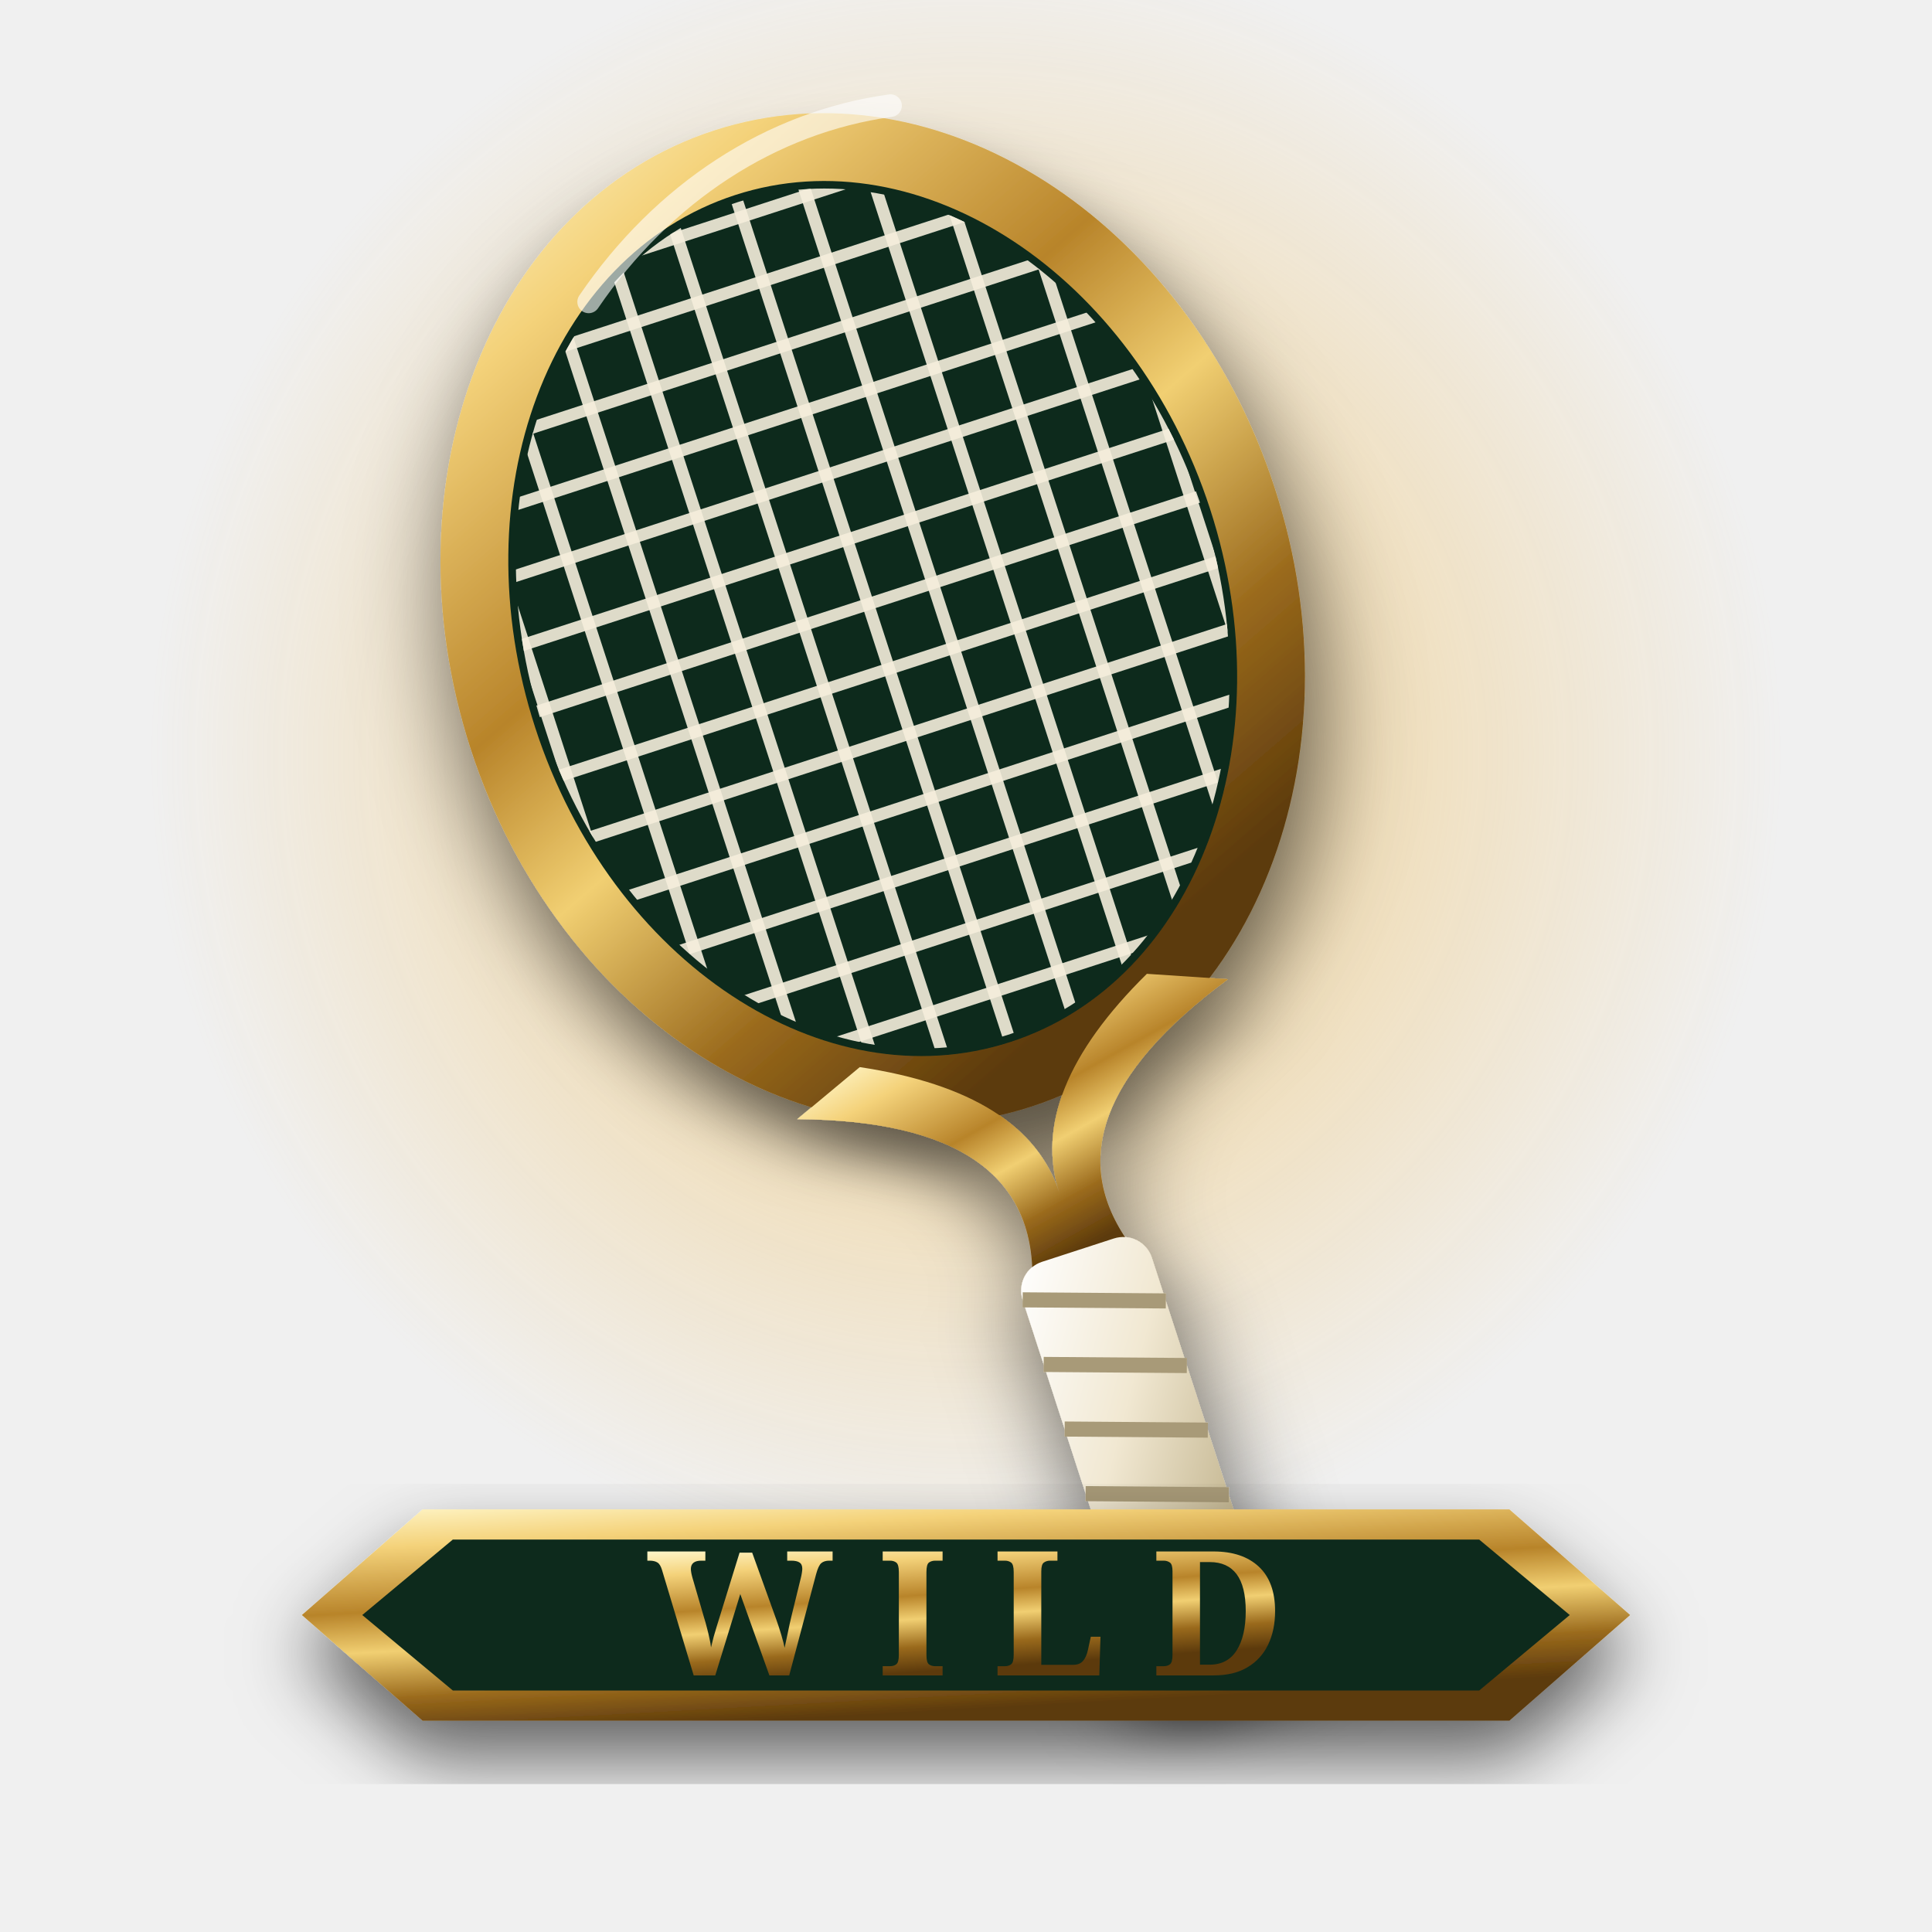
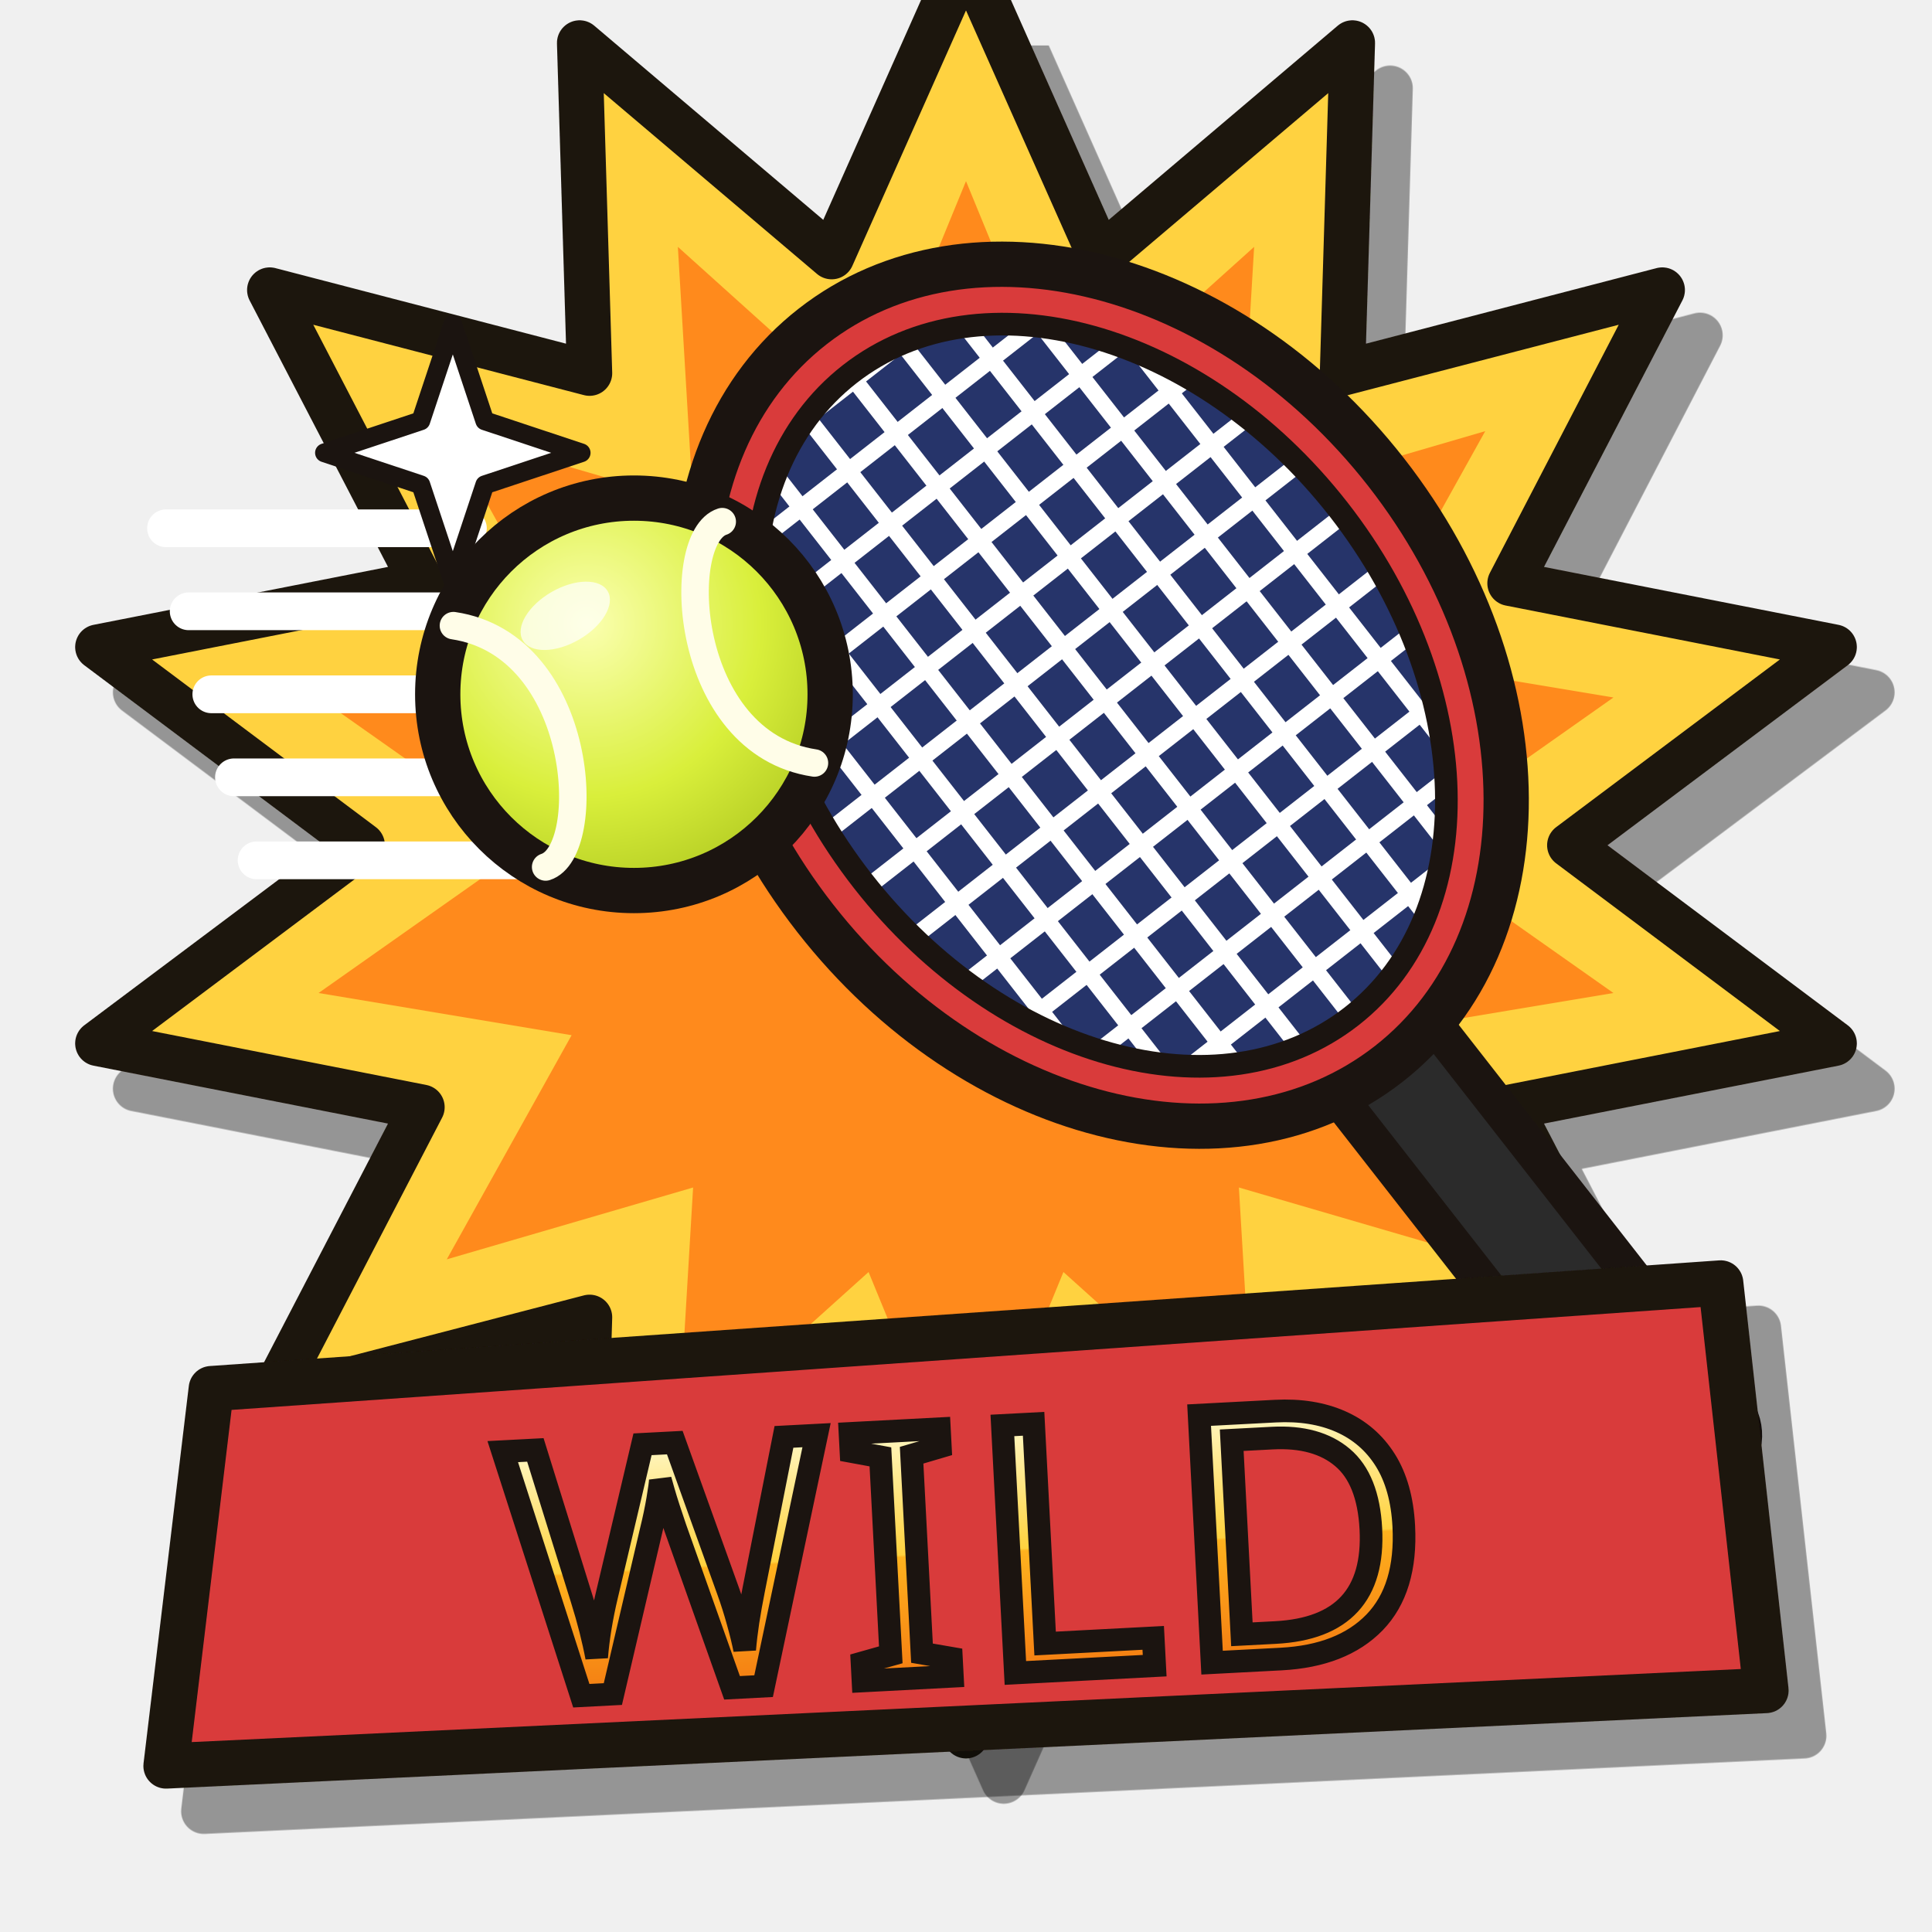
<svg xmlns="http://www.w3.org/2000/svg" width="256" height="256" viewBox="0 0 256 256">
-   <style>
-   .cinzel{font-family:'Cinzel',serif;font-weight:700}
-   .marcellus{font-family:'Marcellus',serif}
-   .poiret{font-family:'Poiret One',sans-serif}
-   
- </style>
+   <style>.lg{font-family:'Luckiest Guy',sans-serif}.li{font-family:'Lilita One',sans-serif}</style>
  <defs>
-     <linearGradient id="gold" x1="0" y1="0" x2="0.35" y2="1">
-       <stop offset="0" stop-color="#fff6c9" />
-       <stop offset="0.18" stop-color="#f4d27a" />
-       <stop offset="0.45" stop-color="#b8842a" />
-       <stop offset="0.62" stop-color="#f1cf72" />
-       <stop offset="0.82" stop-color="#9a6a1c" />
-       <stop offset="1" stop-color="#5c3a0c" />
+     <linearGradient id="gold" x1="0" y1="0" x2="0" y2="1">
+       <stop offset="0" stop-color="#fff2a8" />
+       <stop offset=".45" stop-color="#ffc83a" />
+       <stop offset="1" stop-color="#e08a12" />
    </linearGradient>
-     <linearGradient id="goldH" x1="0" y1="0" x2="1" y2="0">
-       <stop offset="0" stop-color="#7a5212" />
-       <stop offset="0.25" stop-color="#f6d98a" />
-       <stop offset="0.5" stop-color="#b8842a" />
-       <stop offset="0.75" stop-color="#fff0b0" />
-       <stop offset="1" stop-color="#6b4510" />
+     <linearGradient id="goldText" x1="0" y1="0" x2="0" y2="1">
+       <stop offset="0" stop-color="#fff7c2" />
+       <stop offset=".5" stop-color="#ffd23f" />
+       <stop offset=".51" stop-color="#ffb21e" />
+       <stop offset="1" stop-color="#f47d12" />
    </linearGradient>
-     <radialGradient id="goldR" cx="0.38" cy="0.32" r="0.75">
-       <stop offset="0" stop-color="#fff7cf" />
-       <stop offset="0.35" stop-color="#ecc463" />
-       <stop offset="0.75" stop-color="#9c6b1d" />
-       <stop offset="1" stop-color="#4f320a" />
+     <radialGradient id="ballG" cx=".38" cy=".32" r=".8">
+       <stop offset="0" stop-color="#fbffb0" />
+       <stop offset=".55" stop-color="#d9ef3b" />
+       <stop offset="1" stop-color="#a9c21c" />
    </radialGradient>
-     <linearGradient id="copper" x1="0" y1="0" x2="0.4" y2="1">
-       <stop offset="0" stop-color="#ffd9bd" />
-       <stop offset="0.25" stop-color="#e3925a" />
-       <stop offset="0.55" stop-color="#8f4020" />
-       <stop offset="0.75" stop-color="#e8a172" />
-       <stop offset="1" stop-color="#4e1d0a" />
-     </linearGradient>
-     <linearGradient id="silver" x1="0" y1="0" x2="0.4" y2="1">
-       <stop offset="0" stop-color="#ffffff" />
-       <stop offset="0.3" stop-color="#cfd8e4" />
-       <stop offset="0.55" stop-color="#6f7c8f" />
-       <stop offset="0.78" stop-color="#e9eef5" />
-       <stop offset="1" stop-color="#3a4352" />
-     </linearGradient>
-     <linearGradient id="blued" x1="0" y1="0" x2="1" y2="1">
-       <stop offset="0" stop-color="#8fb6ff" />
-       <stop offset="0.4" stop-color="#2853b8" />
-       <stop offset="1" stop-color="#0b1c55" />
-     </linearGradient>
-     <radialGradient id="enamel" cx="0.4" cy="0.35" r="0.8">
-       <stop offset="0" stop-color="#fffaf0" />
-       <stop offset="0.7" stop-color="#efe4cc" />
-       <stop offset="1" stop-color="#c9b48a" />
-     </radialGradient>
-     <radialGradient id="navyDisc" cx="0.45" cy="0.35" r="0.8">
-       <stop offset="0" stop-color="#22397c" />
-       <stop offset="0.6" stop-color="#0f1c45" />
-       <stop offset="1" stop-color="#060b20" />
-     </radialGradient>
-     <radialGradient id="ruby" cx="0.38" cy="0.3" r="0.8">
-       <stop offset="0" stop-color="#ffc2cc" />
-       <stop offset="0.3" stop-color="#ff3d64" />
-       <stop offset="0.7" stop-color="#a0062c" />
-       <stop offset="1" stop-color="#3d0010" />
-     </radialGradient>
-     <radialGradient id="sapphire" cx="0.38" cy="0.3" r="0.8">
-       <stop offset="0" stop-color="#d6e6ff" />
-       <stop offset="0.3" stop-color="#4d8cff" />
-       <stop offset="0.7" stop-color="#123a9e" />
-       <stop offset="1" stop-color="#040f3a" />
-     </radialGradient>
-     <radialGradient id="glass" cx="0.35" cy="0.3" r="0.9">
-       <stop offset="0" stop-color="#e8f3ff" stop-opacity="0.55" />
-       <stop offset="0.6" stop-color="#7fa8e0" stop-opacity="0.18" />
-       <stop offset="1" stop-color="#1b3570" stop-opacity="0.35" />
-     </radialGradient>
-     <radialGradient id="halo" cx="0.5" cy="0.5" r="0.5">
-       <stop offset="0" stop-color="#ffe9a8" stop-opacity="0.85" />
-       <stop offset="0.45" stop-color="#f0b84a" stop-opacity="0.35" />
-       <stop offset="1" stop-color="#f0b84a" stop-opacity="0" />
-     </radialGradient>
-     <radialGradient id="haloBlue" cx="0.5" cy="0.5" r="0.5">
-       <stop offset="0" stop-color="#bcd4ff" stop-opacity="0.8" />
-       <stop offset="0.5" stop-color="#5a86ff" stop-opacity="0.3" />
-       <stop offset="1" stop-color="#5a86ff" stop-opacity="0" />
-     </radialGradient>
-     <radialGradient id="greenDisc" cx="0.45" cy="0.35" r="0.8">
-       <stop offset="0" stop-color="#2f8a5c" />
-       <stop offset="0.6" stop-color="#14492f" />
-       <stop offset="1" stop-color="#06180f" />
-     </radialGradient>
-     <radialGradient id="ballG" cx="0.38" cy="0.32" r="0.8">
-       <stop offset="0" stop-color="#f9ffc2" />
-       <stop offset="0.45" stop-color="#dcef4c" />
-       <stop offset="0.85" stop-color="#9fb526" />
-       <stop offset="1" stop-color="#5f6e12" />
-     </radialGradient>
-     <linearGradient id="clay" x1="0" y1="0" x2="0.4" y2="1">
-       <stop offset="0" stop-color="#f0a274" />
-       <stop offset="0.45" stop-color="#c8643a" />
-       <stop offset="1" stop-color="#6e2a12" />
-     </linearGradient>
-     <linearGradient id="ivory" x1="0" y1="0" x2="0.5" y2="1">
-       <stop offset="0" stop-color="#ffffff" />
-       <stop offset="0.5" stop-color="#f1e8d2" />
-       <stop offset="1" stop-color="#c2b48e" />
-     </linearGradient>
-     <linearGradient id="glassG" x1="0" y1="0" x2="1" y2="0">
-       <stop offset="0" stop-color="#d8f2e4" stop-opacity="0.35" />
-       <stop offset="0.5" stop-color="#7fc7a0" stop-opacity="0.12" />
-       <stop offset="1" stop-color="#1b5a3e" stop-opacity="0.4" />
-     </linearGradient>
-     <radialGradient id="haloGreen" cx="0.5" cy="0.5" r="0.5">
-       <stop offset="0" stop-color="#f6ffc0" stop-opacity="0.75" />
-       <stop offset="0.5" stop-color="#9fd16a" stop-opacity="0.25" />
-       <stop offset="1" stop-color="#9fd16a" stop-opacity="0" />
-     </radialGradient>
-     <filter id="shadow" x="-30%" y="-30%" width="160%" height="160%">
-       <feDropShadow dx="0" dy="5" stdDeviation="5" flood-color="#000" flood-opacity="0.6" />
-     </filter>
-     <filter id="soft" x="-50%" y="-50%" width="200%" height="200%">
-       <feGaussianBlur stdDeviation="6" />
-     </filter>
-     <filter id="blur2">
-       <feGaussianBlur stdDeviation="2" />
+     <pattern id="dots" width="9" height="9" patternUnits="userSpaceOnUse">
+       <circle cx="4.5" cy="4.5" r="1.6" fill="#000" opacity=".16" />
+     </pattern>
+     <pattern id="dotsL" width="9" height="9" patternUnits="userSpaceOnUse">
+       <circle cx="4.5" cy="4.5" r="1.6" fill="#fff" opacity=".18" />
+     </pattern>
+     <pattern id="grain" width="6" height="6" patternUnits="userSpaceOnUse">
+       <circle cx="1" cy="2" r=".6" fill="#000" opacity=".06" />
+       <circle cx="4" cy="5" r=".5" fill="#fff" opacity=".07" />
+     </pattern>
+     <filter id="comic" x="-20%" y="-20%" width="150%" height="150%">
+       <feOffset dx="5" dy="6" in="SourceAlpha" result="o" />
+       <feFlood flood-color="#000" flood-opacity=".38" />
+       <feComposite in2="o" operator="in" result="s" />
+       <feMerge>
+         <feMergeNode in="s" />
+         <feMergeNode in="SourceGraphic" />
+       </feMerge>
    </filter>
  </defs>
-   <circle cx="128" cy="100" r="110" fill="url(#halo)" />
-   <clipPath id="head">
-     <ellipse cx="128" cy="80" rx="46" ry="58" />
-   </clipPath>
-   <g filter="url(#shadow)" transform="rotate(-18 128 120)">
-     <ellipse cx="128" cy="80" rx="56" ry="68" fill="url(#gold)" />
-     <ellipse cx="128" cy="80" rx="47" ry="59" fill="#0b2a1e" />
-     <g clip-path="url(#head)">
-       <line x1="83" y1="12" x2="83" y2="150" stroke="#f5eedc" stroke-width="1.6" opacity="0.9" />
-       <line x1="92" y1="12" x2="92" y2="150" stroke="#f5eedc" stroke-width="1.6" opacity="0.9" />
-       <line x1="101" y1="12" x2="101" y2="150" stroke="#f5eedc" stroke-width="1.6" opacity="0.9" />
-       <line x1="110" y1="12" x2="110" y2="150" stroke="#f5eedc" stroke-width="1.6" opacity="0.9" />
-       <line x1="119" y1="12" x2="119" y2="150" stroke="#f5eedc" stroke-width="1.6" opacity="0.9" />
-       <line x1="128" y1="12" x2="128" y2="150" stroke="#f5eedc" stroke-width="1.6" opacity="0.9" />
-       <line x1="137" y1="12" x2="137" y2="150" stroke="#f5eedc" stroke-width="1.6" opacity="0.9" />
-       <line x1="146" y1="12" x2="146" y2="150" stroke="#f5eedc" stroke-width="1.6" opacity="0.9" />
-       <line x1="155" y1="12" x2="155" y2="150" stroke="#f5eedc" stroke-width="1.6" opacity="0.9" />
-       <line x1="164" y1="12" x2="164" y2="150" stroke="#f5eedc" stroke-width="1.6" opacity="0.9" />
-       <line x1="173" y1="12" x2="173" y2="150" stroke="#f5eedc" stroke-width="1.6" opacity="0.9" />
-       <line x1="68" y1="24" x2="188" y2="24" stroke="#f5eedc" stroke-width="1.6" opacity="0.9" />
-       <line x1="68" y1="33" x2="188" y2="33" stroke="#f5eedc" stroke-width="1.6" opacity="0.9" />
-       <line x1="68" y1="42" x2="188" y2="42" stroke="#f5eedc" stroke-width="1.6" opacity="0.9" />
-       <line x1="68" y1="51" x2="188" y2="51" stroke="#f5eedc" stroke-width="1.6" opacity="0.9" />
-       <line x1="68" y1="60" x2="188" y2="60" stroke="#f5eedc" stroke-width="1.6" opacity="0.9" />
-       <line x1="68" y1="69" x2="188" y2="69" stroke="#f5eedc" stroke-width="1.6" opacity="0.9" />
-       <line x1="68" y1="78" x2="188" y2="78" stroke="#f5eedc" stroke-width="1.6" opacity="0.9" />
-       <line x1="68" y1="87" x2="188" y2="87" stroke="#f5eedc" stroke-width="1.6" opacity="0.9" />
-       <line x1="68" y1="96" x2="188" y2="96" stroke="#f5eedc" stroke-width="1.6" opacity="0.9" />
-       <line x1="68" y1="105" x2="188" y2="105" stroke="#f5eedc" stroke-width="1.6" opacity="0.9" />
-       <line x1="68" y1="114" x2="188" y2="114" stroke="#f5eedc" stroke-width="1.6" opacity="0.9" />
-       <line x1="68" y1="123" x2="188" y2="123" stroke="#f5eedc" stroke-width="1.6" opacity="0.9" />
-       <line x1="68" y1="132" x2="188" y2="132" stroke="#f5eedc" stroke-width="1.6" opacity="0.9" />
-       <line x1="68" y1="141" x2="188" y2="141" stroke="#f5eedc" stroke-width="1.6" opacity="0.9" />
+   <g filter="url(#comic)">
+     <path d="M128,-6L145.8,34.01L179.2,5.69L177.88,49.45L220.26,38.43L200.08,77.29L243.04,85.74L208,112L243.04,138.26L200.08,146.71L220.26,185.57L177.88,174.55L179.2,218.31L145.8,189.99L128,230L110.2,189.99L76.8,218.31L78.12,174.55L35.74,185.57L55.92,146.71L12.96,138.26L48,112L12.96,85.74L55.92,77.29L35.74,38.43L78.12,49.45L76.8,5.69L110.2,34.01Z" fill="#ffd23f" stroke="#1b1410" stroke-width="6" stroke-linejoin="round" stroke-linecap="round" />
+     <path d="M128,24L140.91,55.45L166.18,32.71L164.16,66.65L196.8,57.13L180.26,86.83L213.79,92.42L186,112L213.79,131.58L180.26,137.17L196.8,166.87L164.16,157.35L166.18,191.29L140.91,168.55L128,200L115.09,168.55L89.82,191.29L91.84,157.35L59.2,166.87L75.74,137.17L42.21,131.58L70,112L42.21,92.42L75.74,86.83L59.2,57.13L91.84,66.65L89.82,32.71L115.09,55.45Z" fill="#ff8a1e" />
+   </g>
+   <g transform="translate(152 100) rotate(-38)">
+     <clipPath id="wh">
+       <ellipse cx="0" cy="-10" rx="40" ry="54" />
+     </clipPath>
+     <rect x="-8" y="44" width="16" height="78" rx="6" fill="#2b2b2b" stroke="#1b1410" stroke-width="5" stroke-linejoin="round" stroke-linecap="round" />
+     <ellipse cx="0" cy="-10" rx="48" ry="62" fill="#d93b3b" stroke="#1b1410" stroke-width="6" stroke-linejoin="round" stroke-linecap="round" />
+     <ellipse cx="0" cy="-10" rx="40" ry="54" fill="#26346a" />
+     <g clip-path="url(#wh)">
+       <line x1="-40" y1="-70" x2="-40" y2="60" stroke="#fff" stroke-width="2.2" />
+       <line x1="-32" y1="-70" x2="-32" y2="60" stroke="#fff" stroke-width="2.2" />
+       <line x1="-24" y1="-70" x2="-24" y2="60" stroke="#fff" stroke-width="2.2" />
+       <line x1="-16" y1="-70" x2="-16" y2="60" stroke="#fff" stroke-width="2.2" />
+       <line x1="-8" y1="-70" x2="-8" y2="60" stroke="#fff" stroke-width="2.2" />
+       <line x1="0" y1="-70" x2="0" y2="60" stroke="#fff" stroke-width="2.2" />
+       <line x1="8" y1="-70" x2="8" y2="60" stroke="#fff" stroke-width="2.2" />
+       <line x1="16" y1="-70" x2="16" y2="60" stroke="#fff" stroke-width="2.2" />
+       <line x1="24" y1="-70" x2="24" y2="60" stroke="#fff" stroke-width="2.2" />
+       <line x1="32" y1="-70" x2="32" y2="60" stroke="#fff" stroke-width="2.2" />
+       <line x1="40" y1="-70" x2="40" y2="60" stroke="#fff" stroke-width="2.2" />
+       <line x1="-50" y1="-63" x2="50" y2="-63" stroke="#fff" stroke-width="2.2" />
+       <line x1="-50" y1="-54" x2="50" y2="-54" stroke="#fff" stroke-width="2.2" />
+       <line x1="-50" y1="-45" x2="50" y2="-45" stroke="#fff" stroke-width="2.2" />
+       <line x1="-50" y1="-36" x2="50" y2="-36" stroke="#fff" stroke-width="2.2" />
+       <line x1="-50" y1="-27" x2="50" y2="-27" stroke="#fff" stroke-width="2.2" />
+       <line x1="-50" y1="-18" x2="50" y2="-18" stroke="#fff" stroke-width="2.2" />
+       <line x1="-50" y1="-9" x2="50" y2="-9" stroke="#fff" stroke-width="2.2" />
+       <line x1="-50" y1="0" x2="50" y2="0" stroke="#fff" stroke-width="2.2" />
+       <line x1="-50" y1="9" x2="50" y2="9" stroke="#fff" stroke-width="2.2" />
+       <line x1="-50" y1="18" x2="50" y2="18" stroke="#fff" stroke-width="2.2" />
+       <line x1="-50" y1="27" x2="50" y2="27" stroke="#fff" stroke-width="2.2" />
+       <line x1="-50" y1="36" x2="50" y2="36" stroke="#fff" stroke-width="2.2" />
+       <line x1="-50" y1="45" x2="50" y2="45" stroke="#fff" stroke-width="2.2" />
+       <line x1="-50" y1="54" x2="50" y2="54" stroke="#fff" stroke-width="2.2" />
    </g>
-     <path d="M98,140 Q128,150 121,170 L135,170 Q128,150 158,140 L148,136 Q128,146 128,160 Q128,146 108,136 Z" fill="url(#gold)" />
-     <rect x="119" y="168" width="18" height="56" rx="4" fill="url(#ivory)" />
-     <line x1="119" y1="172" x2="137" y2="178" stroke="#a89a78" stroke-width="2" />
-     <line x1="119" y1="181" x2="137" y2="187" stroke="#a89a78" stroke-width="2" />
-     <line x1="119" y1="190" x2="137" y2="196" stroke="#a89a78" stroke-width="2" />
-     <line x1="119" y1="199" x2="137" y2="205" stroke="#a89a78" stroke-width="2" />
-     <line x1="119" y1="208" x2="137" y2="214" stroke="#a89a78" stroke-width="2" />
-     <line x1="119" y1="217" x2="137" y2="223" stroke="#a89a78" stroke-width="2" />
-     <rect x="117" y="220" width="22" height="8" rx="3" fill="url(#gold)" />
+     <ellipse cx="0" cy="-10" rx="40" ry="54" fill="none" stroke="#1b1410" stroke-width="3" stroke-linejoin="round" stroke-linecap="round" />
  </g>
-   <g filter="url(#shadow)">
-     <path d="M40,214 L56,200 H200 L216,214 L200,228 H56 Z" fill="url(#gold)" />
-     <path d="M48,214 L60,204 H196 L208,214 L196,224 H60 Z" fill="#0b2a1e" />
+   <line x1="22" y1="70" x2="62" y2="70" stroke="#fff" stroke-width="5" stroke-linecap="round" />
+   <line x1="25" y1="81" x2="66" y2="81" stroke="#fff" stroke-width="5" stroke-linecap="round" />
+   <line x1="28" y1="92" x2="70" y2="92" stroke="#fff" stroke-width="5" stroke-linecap="round" />
+   <line x1="31" y1="103" x2="74" y2="103" stroke="#fff" stroke-width="5" stroke-linecap="round" />
+   <line x1="34" y1="114" x2="78" y2="114" stroke="#fff" stroke-width="5" stroke-linecap="round" />
+   <circle cx="84" cy="92" r="26" fill="url(#ballG)" stroke="#1b1410" stroke-width="6" stroke-linejoin="round" stroke-linecap="round" />
+   <path d="M60.08,82.9 C77.5,85.5 78.8,112.8 72.3,114.88" fill="none" stroke="#fffde8" stroke-width="3.64" stroke-linecap="round" />
+   <path d="M95.7,69.12 C89.2,71.2 90.5,98.5 107.92,101.1" fill="none" stroke="#fffde8" stroke-width="3.64" stroke-linecap="round" />
+   <ellipse cx="74.9" cy="81.6" rx="6.5" ry="3.64" fill="#fff" opacity=".7" transform="rotate(-30 74.9 81.6)" />
+   <path d="M60,43L64.24,55.76L77,60L64.24,64.24L60,77L55.76,64.24L43,60L55.76,55.76Z" fill="#fff" stroke="#1b1410" stroke-width="2.5" stroke-linejoin="round" stroke-linecap="round" />
+   <g filter="url(#comic)">
+     <path d="M28,184 L228,170 L234,224 L22,234Z" fill="#d93b3b" stroke="#1b1410" stroke-width="6" stroke-linejoin="round" stroke-linecap="round" />
  </g>
-   <text x="128" y="222" text-anchor="middle" class="cinzel" font-size="23" letter-spacing="6" fill="url(#gold)">WILD</text>
-   <path d="M78,40 A60,70 0 0,1 118,14" fill="none" stroke="#fff" stroke-opacity="0.6" stroke-width="3" stroke-linecap="round" />
+   <text x="128" y="222" text-anchor="middle" class="lg" font-size="46" fill="url(#goldText)" stroke="#1b1410" stroke-width="3" letter-spacing="2" transform="rotate(-3 128 208)">WILD</text>
</svg>
